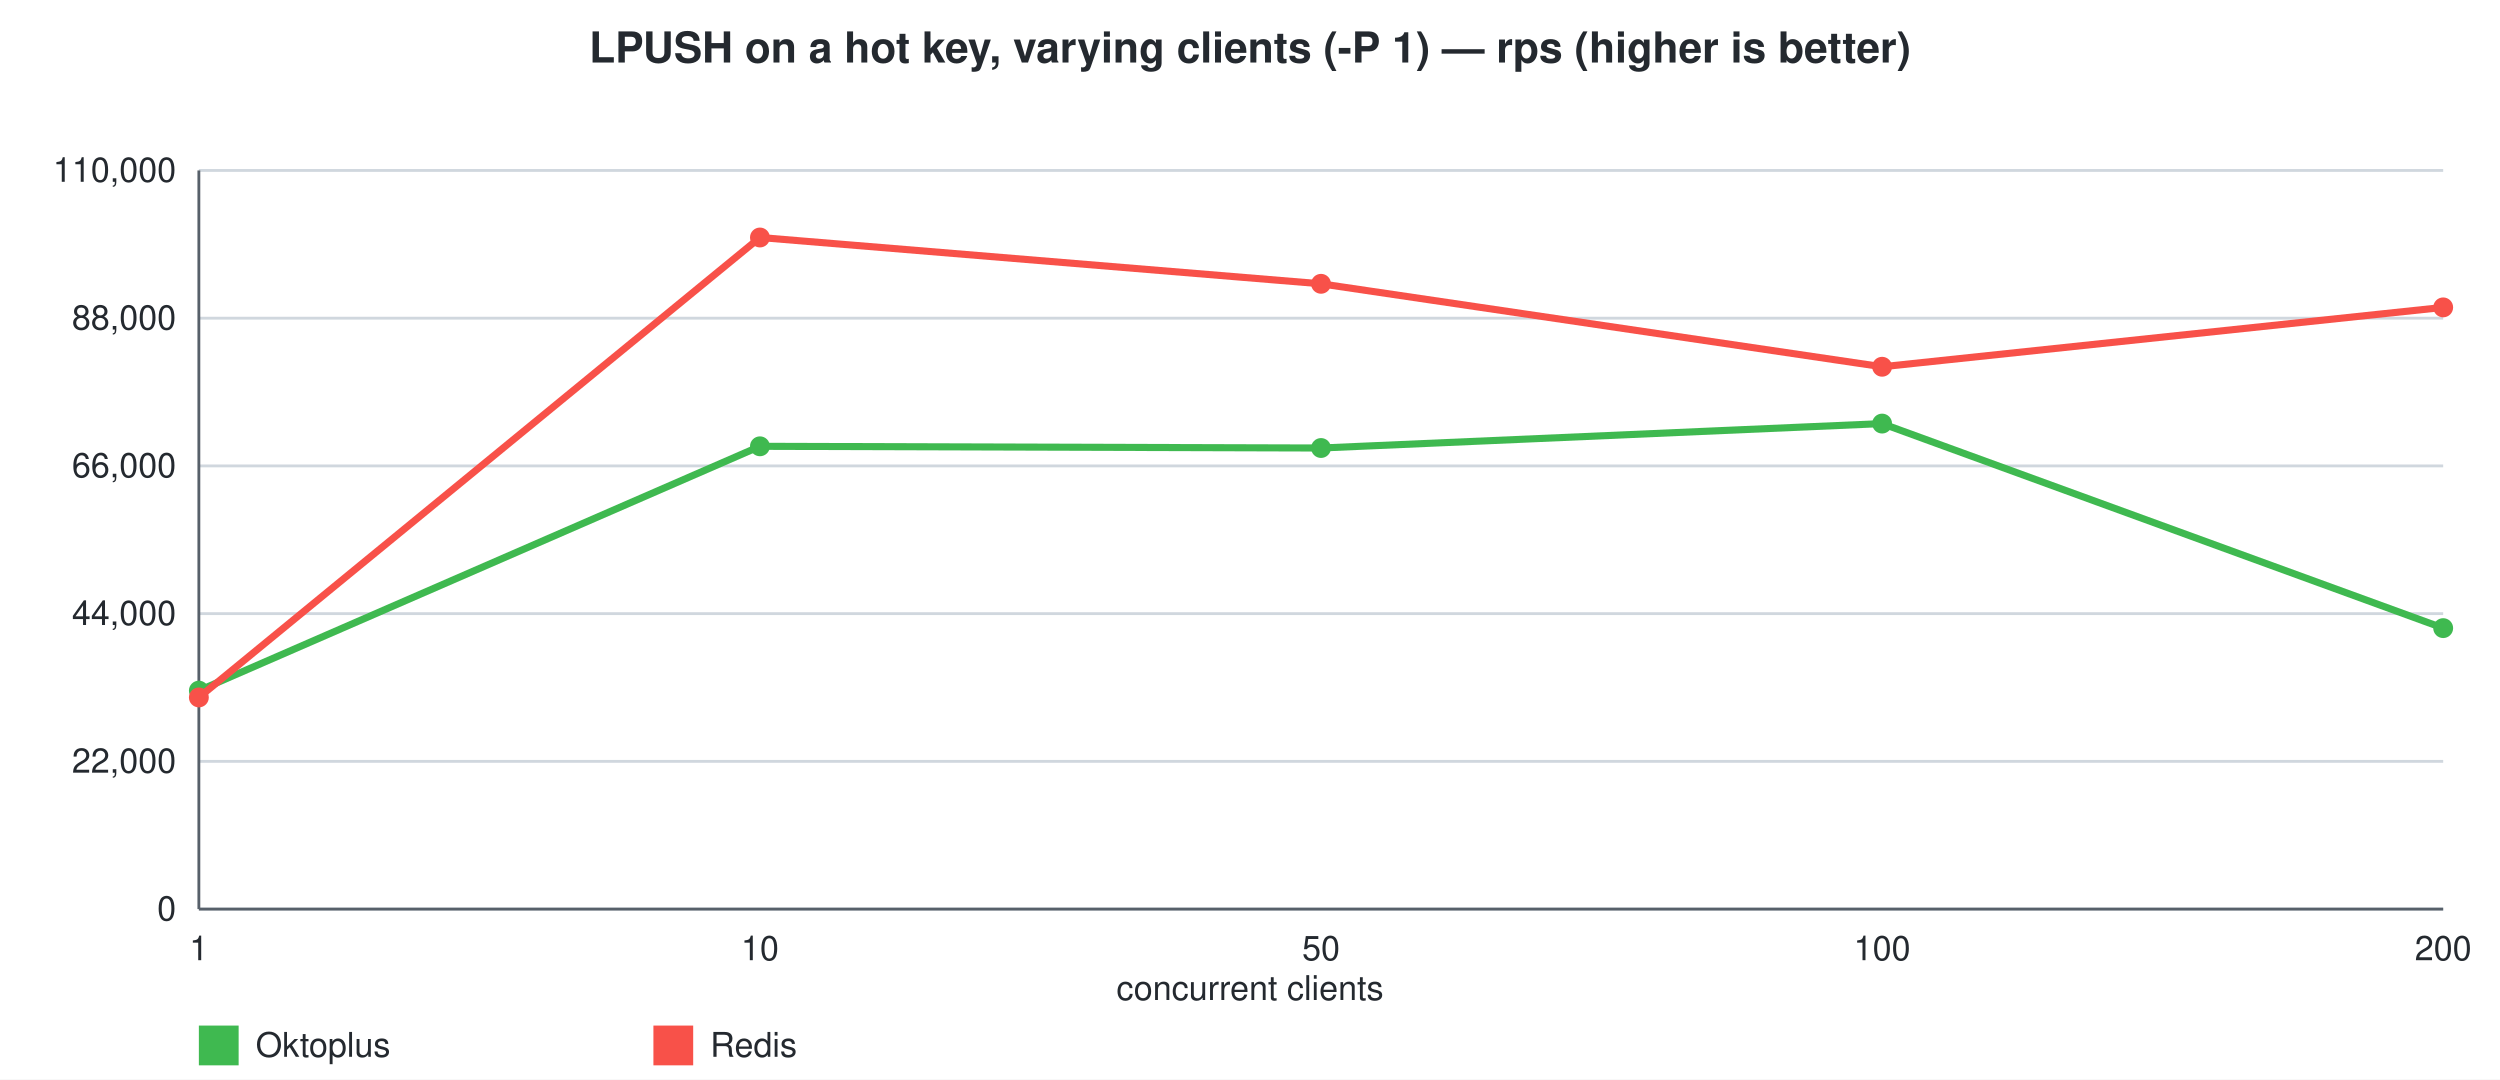
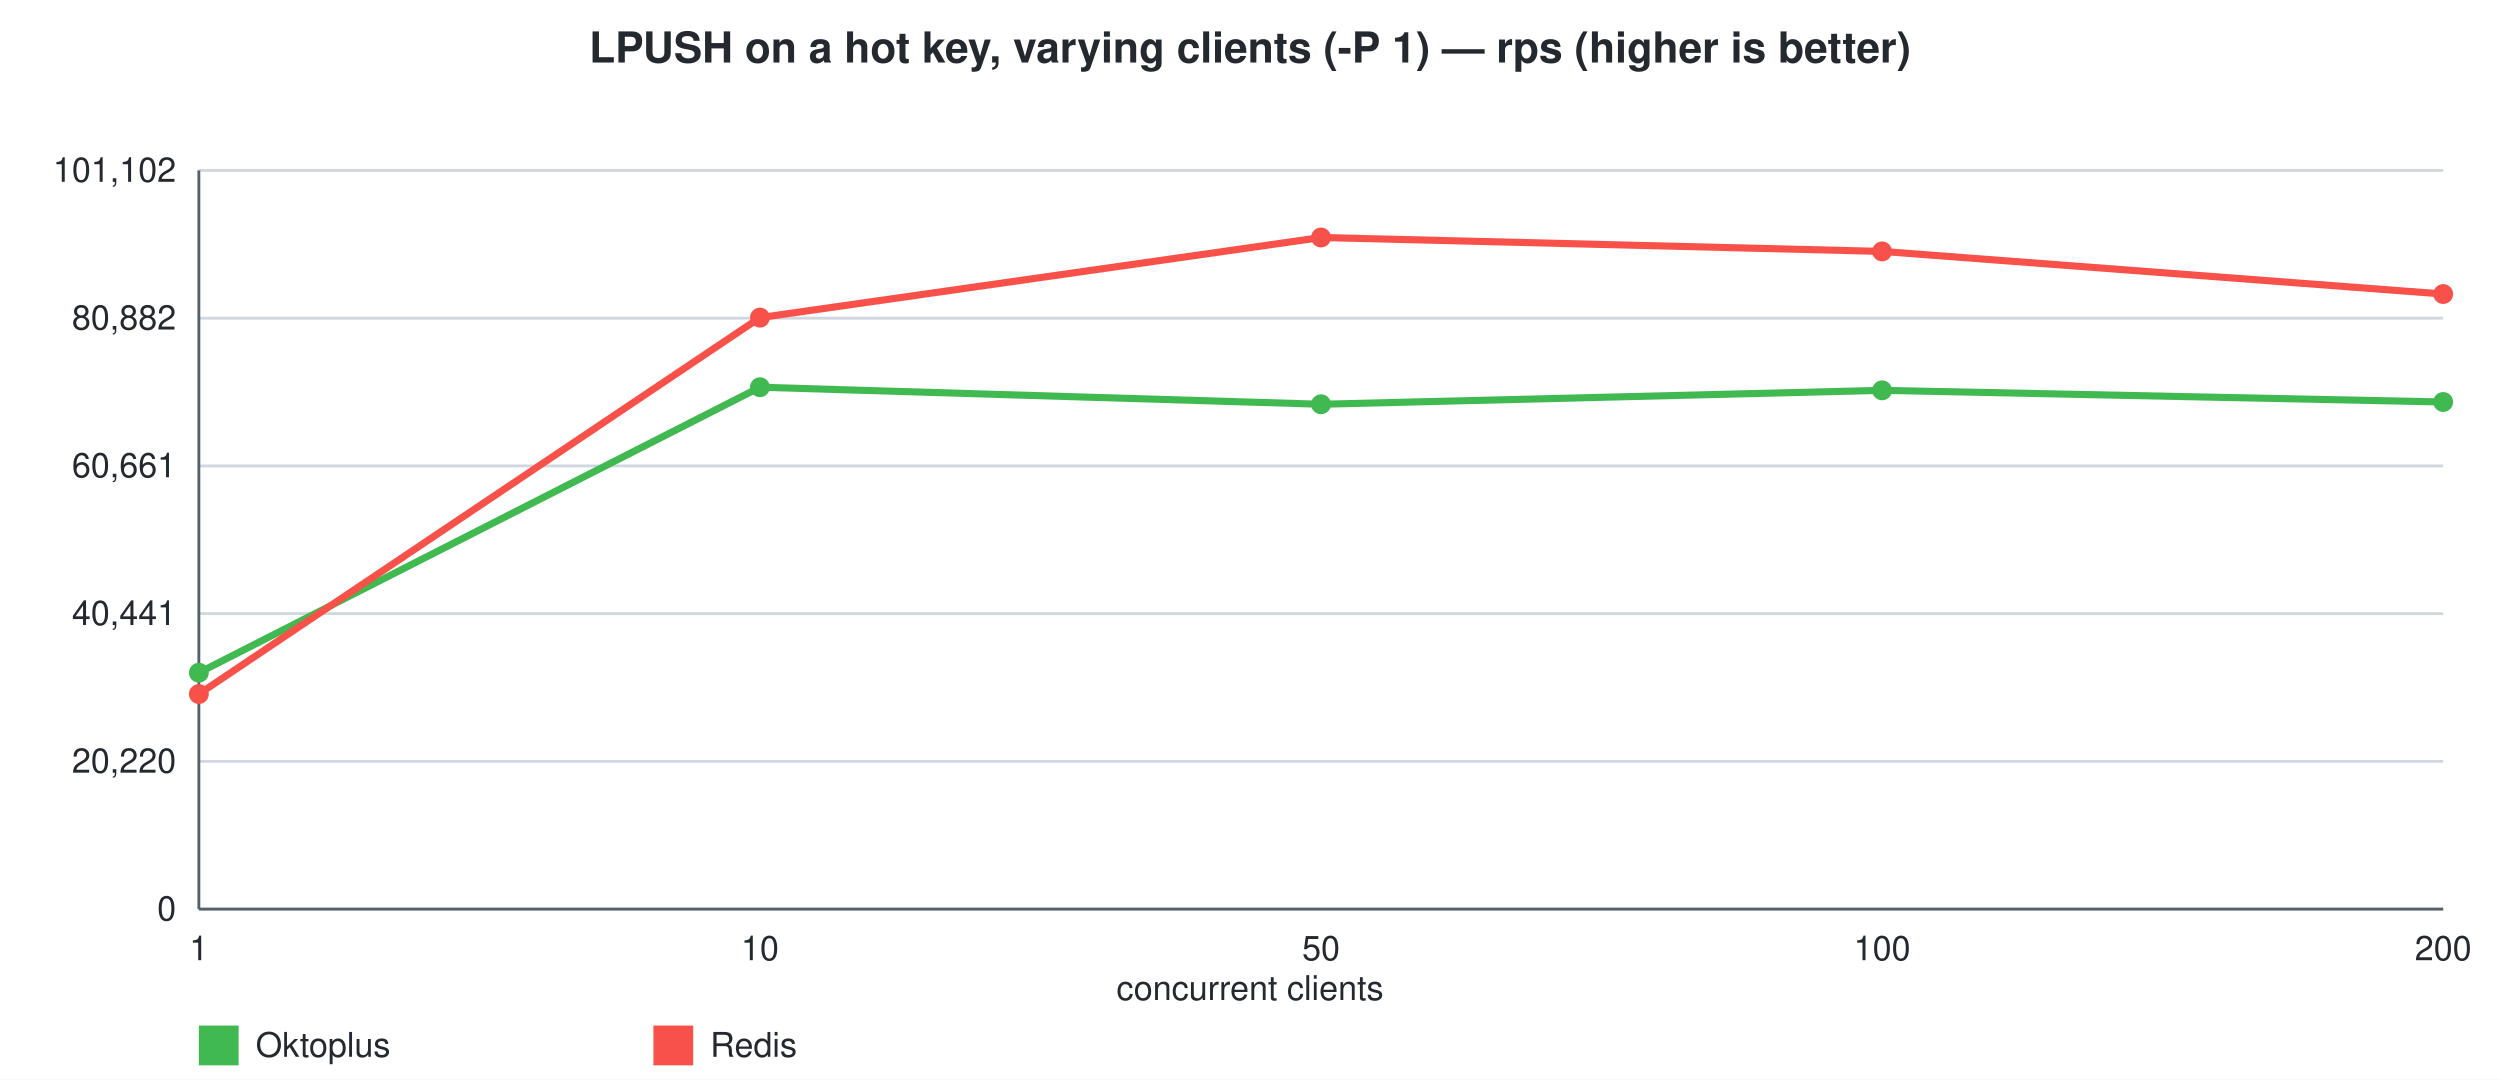
<svg xmlns="http://www.w3.org/2000/svg" width="880" height="380" viewBox="0 0 880 380" font-family="-apple-system, Segoe UI, Helvetica, Arial, sans-serif" font-size="12">
  <rect width="880" height="380" fill="#ffffff" />
  <text x="440.0" y="22" text-anchor="middle" fill="#24292f" font-size="15" font-weight="600">LPUSH on a hot key, varying clients (-P 1) — rps (higher is better)</text>
  <line x1="70" y1="320.0" x2="860" y2="320.0" stroke="#d0d7de" stroke-width="1" />
  <text x="62" y="324.0" text-anchor="end" fill="#24292f">0</text>
  <line x1="70" y1="268.0" x2="860" y2="268.0" stroke="#d0d7de" stroke-width="1" />
-   <text x="62" y="272.0" text-anchor="end" fill="#24292f">22,000</text>
+   <text x="62" y="272.0" text-anchor="end" fill="#24292f">20,220</text>
  <line x1="70" y1="216.0" x2="860" y2="216.0" stroke="#d0d7de" stroke-width="1" />
-   <text x="62" y="220.0" text-anchor="end" fill="#24292f">44,000</text>
+   <text x="62" y="220.0" text-anchor="end" fill="#24292f">40,441</text>
  <line x1="70" y1="164" x2="860" y2="164" stroke="#d0d7de" stroke-width="1" />
-   <text x="62" y="168" text-anchor="end" fill="#24292f">66,000</text>
+   <text x="62" y="168" text-anchor="end" fill="#24292f">60,661</text>
  <line x1="70" y1="112.0" x2="860" y2="112.0" stroke="#d0d7de" stroke-width="1" />
-   <text x="62" y="116.0" text-anchor="end" fill="#24292f">88,000</text>
-   <line x1="70" y1="60" x2="860" y2="60" stroke="#d0d7de" stroke-width="1" />
-   <text x="62" y="64" text-anchor="end" fill="#24292f">110,000</text>
+   <text x="62" y="116.0" text-anchor="end" fill="#24292f">80,882</text>
+   <line x1="70" y1="60.0" x2="860" y2="60.0" stroke="#d0d7de" stroke-width="1" />
+   <text x="62" y="64.0" text-anchor="end" fill="#24292f">101,102</text>
  <line x1="70" y1="60" x2="70" y2="320" stroke="#57606a" stroke-width="1" />
  <line x1="70" y1="320" x2="860" y2="320" stroke="#57606a" stroke-width="1" />
  <text x="70.0" y="338" text-anchor="middle" fill="#24292f">1</text>
  <text x="267.5" y="338" text-anchor="middle" fill="#24292f">10</text>
  <text x="465.0" y="338" text-anchor="middle" fill="#24292f">50</text>
  <text x="662.5" y="338" text-anchor="middle" fill="#24292f">100</text>
  <text x="860.0" y="338" text-anchor="middle" fill="#24292f">200</text>
  <text x="440.0" y="352" text-anchor="middle" fill="#24292f">concurrent clients</text>
-   <polyline fill="none" stroke="#3fb950" stroke-width="2.5" points="70.0,243.1 267.5,157.1 465.0,157.7 662.5,149.1 860.0,221.1" />
-   <circle cx="70.0" cy="243.1" r="3.5" fill="#3fb950" />
-   <circle cx="267.5" cy="157.1" r="3.5" fill="#3fb950" />
-   <circle cx="465.0" cy="157.7" r="3.5" fill="#3fb950" />
-   <circle cx="662.5" cy="149.1" r="3.5" fill="#3fb950" />
-   <circle cx="860.0" cy="221.1" r="3.5" fill="#3fb950" />
-   <polyline fill="none" stroke="#f85149" stroke-width="2.5" points="70.0,245.5 267.5,83.6 465.0,99.9 662.5,129.1 860.0,108.2" />
-   <circle cx="70.0" cy="245.5" r="3.5" fill="#f85149" />
-   <circle cx="267.5" cy="83.6" r="3.5" fill="#f85149" />
-   <circle cx="465.0" cy="99.9" r="3.5" fill="#f85149" />
-   <circle cx="662.5" cy="129.1" r="3.5" fill="#f85149" />
-   <circle cx="860.0" cy="108.2" r="3.5" fill="#f85149" />
+   <polyline fill="none" stroke="#3fb950" stroke-width="2.5" points="70.0,236.8 267.5,136.3 465.0,142.3 662.5,137.4 860.0,141.5" />
+   <circle cx="70.0" cy="236.8" r="3.5" fill="#3fb950" />
+   <circle cx="267.5" cy="136.3" r="3.5" fill="#3fb950" />
+   <circle cx="465.0" cy="142.3" r="3.5" fill="#3fb950" />
+   <circle cx="662.5" cy="137.4" r="3.5" fill="#3fb950" />
+   <circle cx="860.0" cy="141.5" r="3.5" fill="#3fb950" />
+   <polyline fill="none" stroke="#f85149" stroke-width="2.5" points="70.0,244.3 267.5,111.8 465.0,83.6 662.5,88.5 860.0,103.5" />
+   <circle cx="70.0" cy="244.3" r="3.5" fill="#f85149" />
+   <circle cx="267.5" cy="111.8" r="3.5" fill="#f85149" />
+   <circle cx="465.0" cy="83.6" r="3.5" fill="#f85149" />
+   <circle cx="662.5" cy="88.5" r="3.5" fill="#f85149" />
+   <circle cx="860.0" cy="103.5" r="3.5" fill="#f85149" />
  <rect x="70" y="361" width="14" height="14" fill="#3fb950" />
  <text x="90" y="372" fill="#24292f">Oktoplus</text>
  <rect x="230" y="361" width="14" height="14" fill="#f85149" />
  <text x="250" y="372" fill="#24292f">Redis</text>
</svg>
